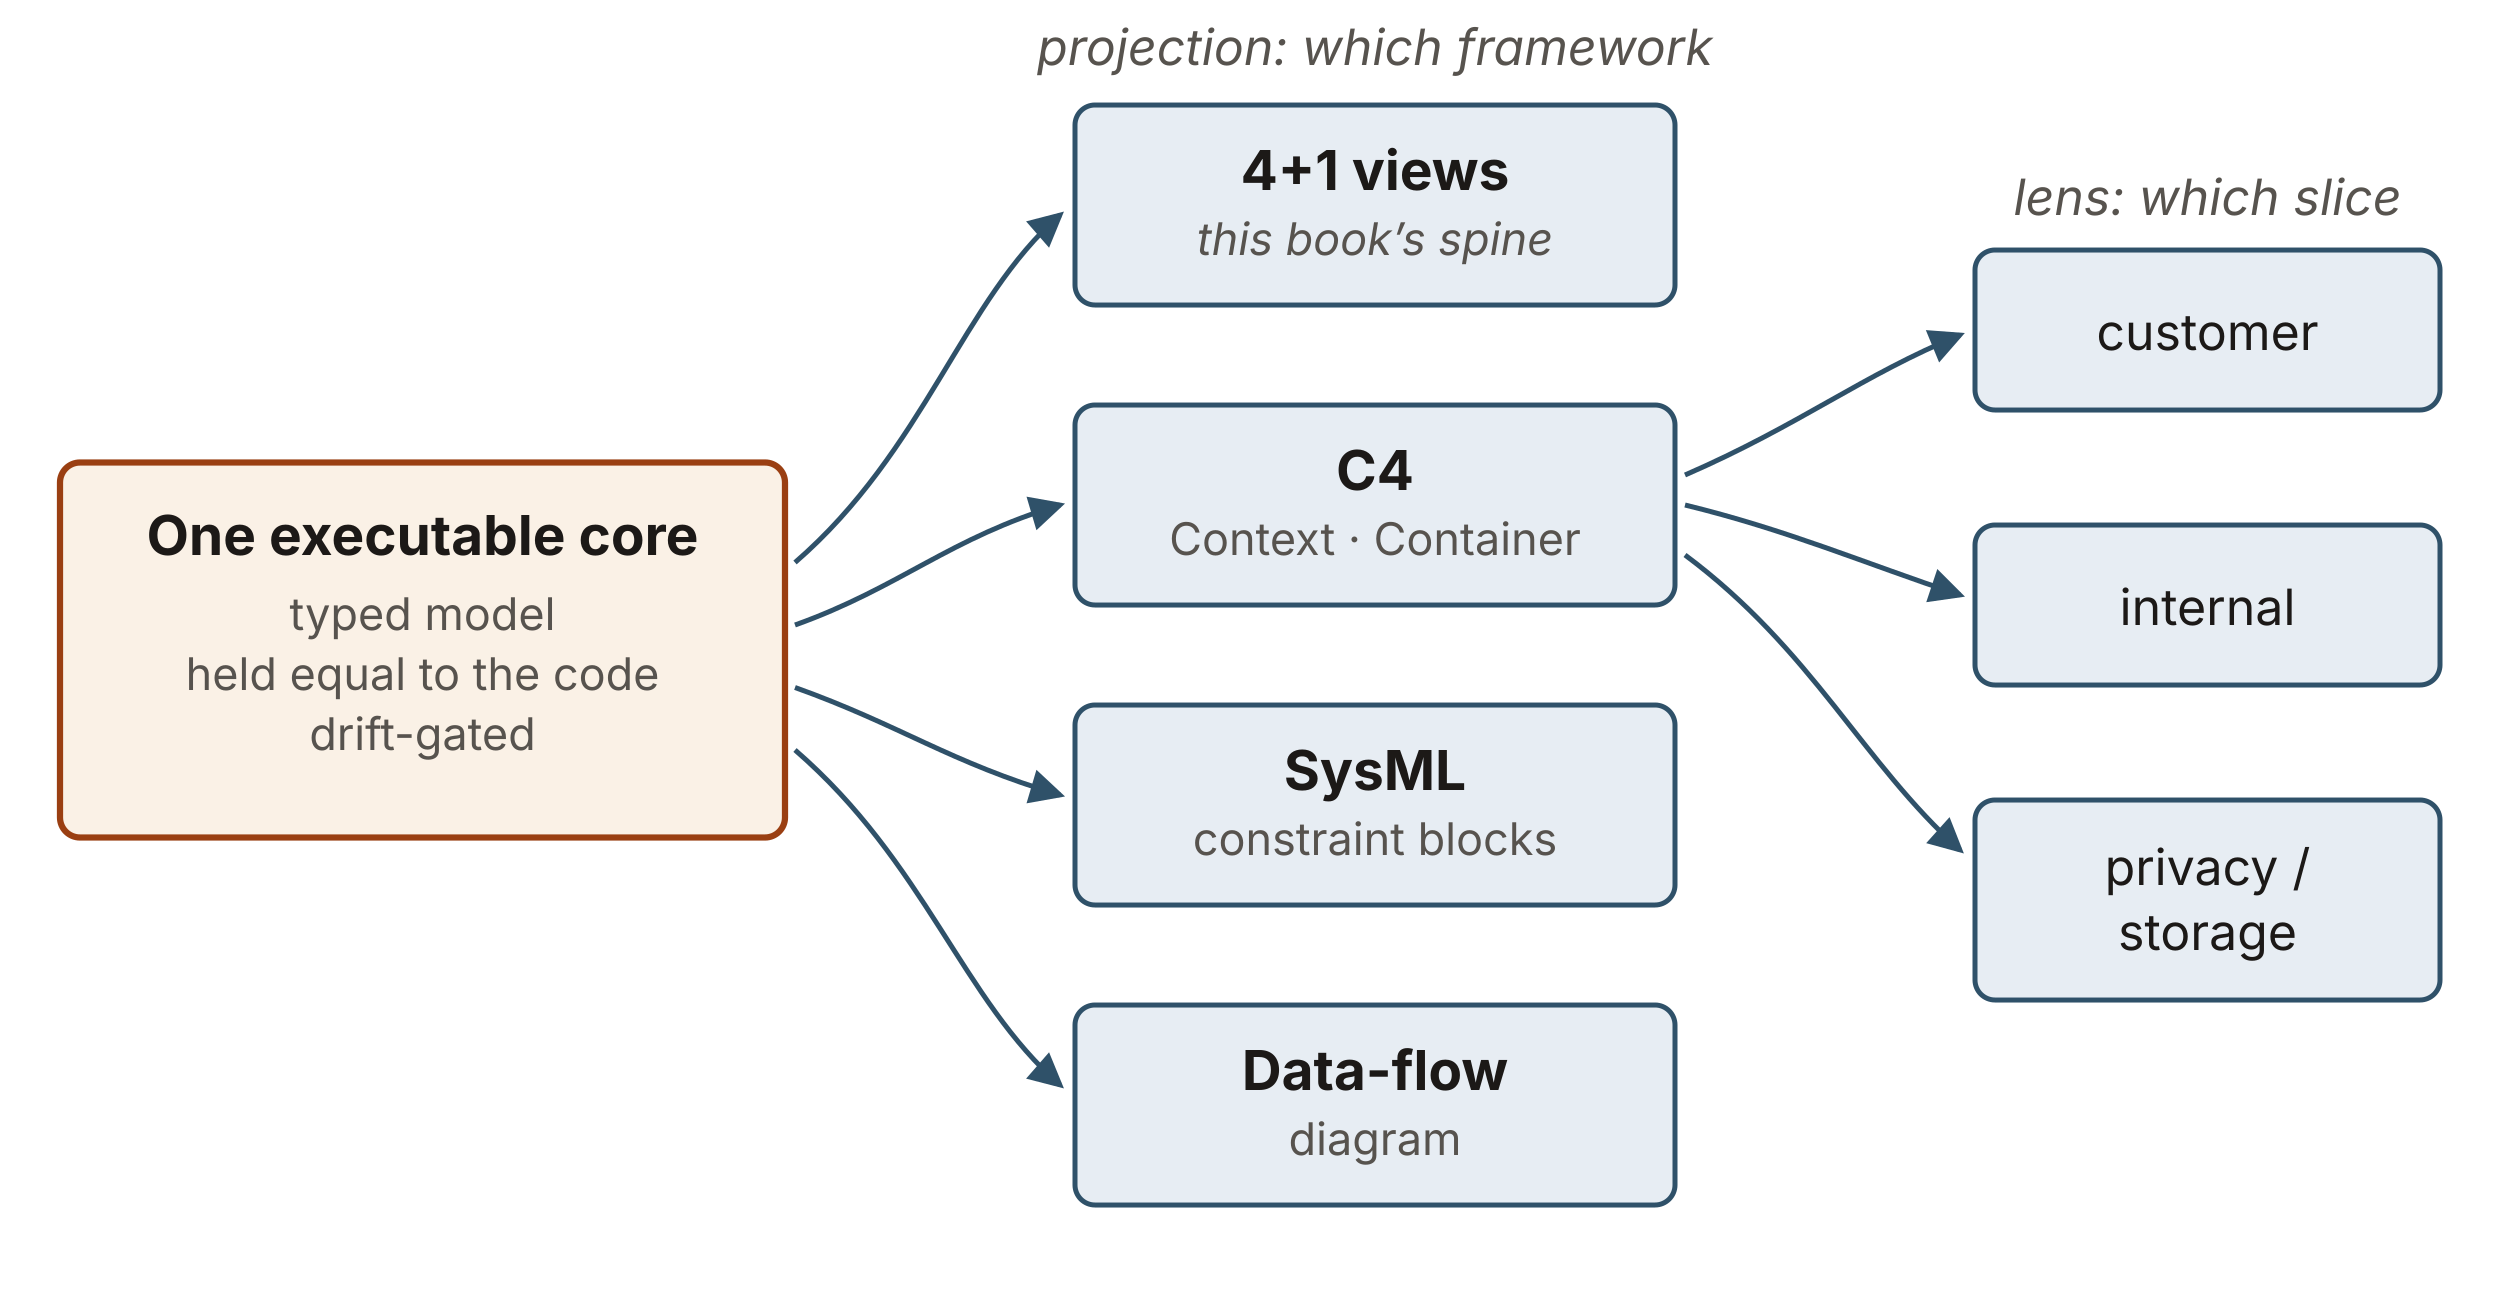
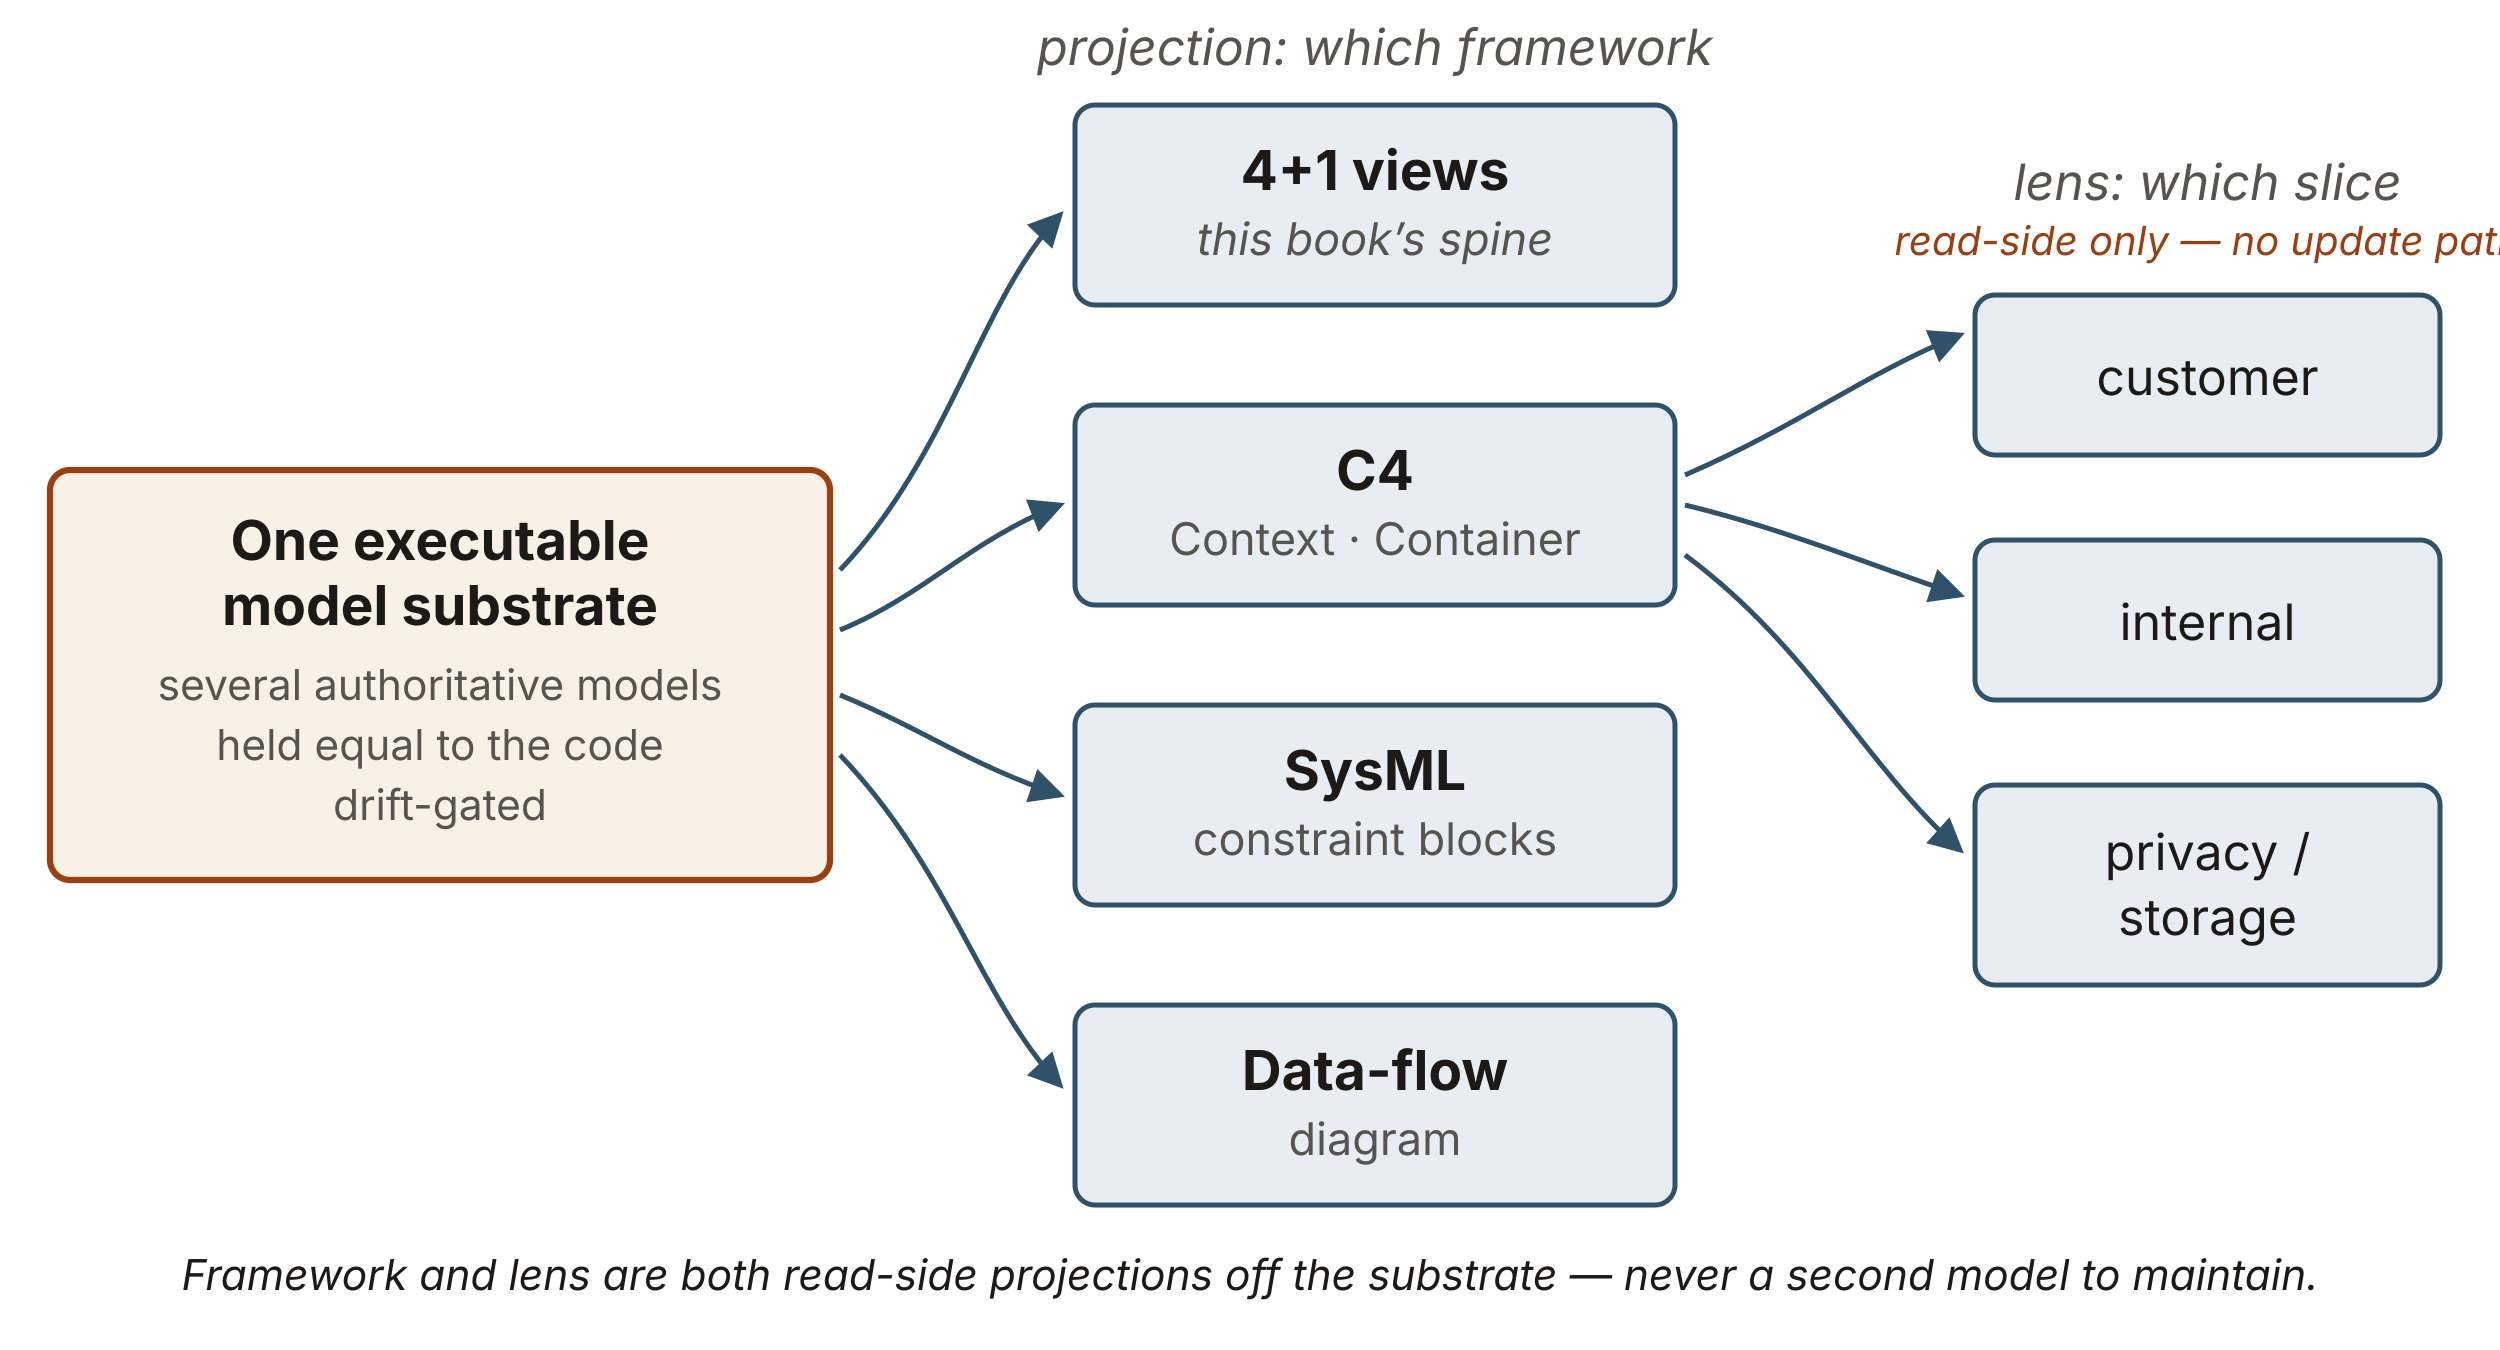
- <svg xmlns="http://www.w3.org/2000/svg" viewBox="0 0 1000 520" width="1000" height="520" role="group" aria-labelledby="paTitle paDesc" font-family="'Source Sans 3', -apple-system, 'Segoe UI', sans-serif">
+ <svg xmlns="http://www.w3.org/2000/svg" viewBox="0 0 1000 540" width="1000" height="540" role="group" aria-labelledby="paTitle paDesc" font-family="'Source Sans 3', -apple-system, 'Segoe UI', sans-serif">
  <defs>
    <marker id="pa-ah" viewBox="0 0 10 10" refX="8.5" refY="5" markerWidth="7" markerHeight="7" orient="auto-start-reverse">
      <path d="M0,0 L10,5 L0,10 z" fill="#2f5169" />
    </marker>
  </defs>
  <text x="550" y="26" text-anchor="middle" font-size="20" font-style="italic" fill="#57534e">projection: which framework</text>
-   <text x="883" y="86" text-anchor="middle" font-size="20" font-style="italic" fill="#57534e">lens: which slice</text>
-   <rect x="24" y="185" width="290" height="150" rx="8" fill="#faf1e6" stroke="#9a3f12" stroke-width="2.5" />
-   <text x="169" y="222" text-anchor="middle" font-size="22" font-weight="700" fill="#1c1917">One executable core</text>
-   <text x="169" y="252" text-anchor="middle" font-size="18" fill="#57534e">typed model</text>
-   <text x="169" y="276" text-anchor="middle" font-size="18" fill="#57534e">held equal to the code</text>
-   <text x="169" y="300" text-anchor="middle" font-size="18" fill="#57534e">drift-gated</text>
+   <text x="883" y="80" text-anchor="middle" font-size="20" font-style="italic" fill="#57534e">lens: which slice</text>
+   <text x="883" y="102" text-anchor="middle" font-size="16" font-style="italic" fill="#9a3f12">read-side only — no update path</text>
+   <rect x="20" y="188" width="312" height="164" rx="8" fill="#faf1e6" stroke="#9a3f12" stroke-width="2.5" />
+   <text x="176" y="224" text-anchor="middle" font-size="22" font-weight="700" fill="#1c1917">One executable</text>
+   <text x="176" y="250" text-anchor="middle" font-size="22" font-weight="700" fill="#1c1917">model substrate</text>
+   <text x="176" y="280" text-anchor="middle" font-size="17" fill="#57534e">several authoritative models</text>
+   <text x="176" y="304" text-anchor="middle" font-size="17" fill="#57534e">held equal to the code</text>
+   <text x="176" y="328" text-anchor="middle" font-size="17" fill="#57534e">drift-gated</text>
  <g stroke="#2f5169" stroke-width="2" fill="none">
-     <path d="M318,225 C370,180 385,120 424,86" marker-end="url(#pa-ah)" />
-     <path d="M318,250 C360,235 380,215 424,202" marker-end="url(#pa-ah)" />
-     <path d="M318,275 C360,290 380,305 424,318" marker-end="url(#pa-ah)" />
-     <path d="M318,300 C370,345 385,400 424,434" marker-end="url(#pa-ah)" />
+     <path d="M336,228 C380,182 392,120 424,86" marker-end="url(#pa-ah)" />
+     <path d="M336,252 C370,238 388,216 424,202" marker-end="url(#pa-ah)" />
+     <path d="M336,278 C370,292 388,306 424,318" marker-end="url(#pa-ah)" />
+     <path d="M336,302 C380,348 392,400 424,434" marker-end="url(#pa-ah)" />
  </g>
  <g>
    <rect x="430" y="42" width="240" height="80" rx="8" fill="#e7edf3" stroke="#2f5169" stroke-width="2" />
    <text x="550" y="76" text-anchor="middle" font-size="22" font-weight="700" fill="#1c1917">4+1 views</text>
    <text x="550" y="102" text-anchor="middle" font-size="18" font-style="italic" fill="#57534e">this book’s spine</text>
    <rect x="430" y="162" width="240" height="80" rx="8" fill="#e7edf3" stroke="#2f5169" stroke-width="2" />
    <text x="550" y="196" text-anchor="middle" font-size="22" font-weight="700" fill="#1c1917">C4</text>
    <text x="550" y="222" text-anchor="middle" font-size="18" fill="#57534e">Context · Container</text>
    <rect x="430" y="282" width="240" height="80" rx="8" fill="#e7edf3" stroke="#2f5169" stroke-width="2" />
    <text x="550" y="316" text-anchor="middle" font-size="22" font-weight="700" fill="#1c1917">SysML</text>
    <text x="550" y="342" text-anchor="middle" font-size="18" fill="#57534e">constraint blocks</text>
    <rect x="430" y="402" width="240" height="80" rx="8" fill="#e7edf3" stroke="#2f5169" stroke-width="2" />
    <text x="550" y="436" text-anchor="middle" font-size="22" font-weight="700" fill="#1c1917">Data-flow</text>
    <text x="550" y="462" text-anchor="middle" font-size="18" fill="#57534e">diagram</text>
  </g>
  <g stroke="#2f5169" stroke-width="2" fill="none">
    <path d="M674,190 C720,170 745,150 784,134" marker-end="url(#pa-ah)" />
    <path d="M674,202 C715,212 745,225 784,238" marker-end="url(#pa-ah)" />
    <path d="M674,222 C725,260 745,305 784,340" marker-end="url(#pa-ah)" />
  </g>
  <g>
-     <rect x="790" y="100" width="186" height="64" rx="8" fill="#e7edf3" stroke="#2f5169" stroke-width="2" />
-     <text x="883" y="140" text-anchor="middle" font-size="20" fill="#1c1917">customer</text>
-     <rect x="790" y="210" width="186" height="64" rx="8" fill="#e7edf3" stroke="#2f5169" stroke-width="2" />
-     <text x="883" y="250" text-anchor="middle" font-size="20" fill="#1c1917">internal</text>
-     <rect x="790" y="320" width="186" height="80" rx="8" fill="#e7edf3" stroke="#2f5169" stroke-width="2" />
-     <text x="883" y="354" text-anchor="middle" font-size="20" fill="#1c1917">privacy /</text>
-     <text x="883" y="380" text-anchor="middle" font-size="20" fill="#1c1917">storage</text>
+     <rect x="790" y="118" width="186" height="64" rx="8" fill="#e7edf3" stroke="#2f5169" stroke-width="2" />
+     <text x="883" y="158" text-anchor="middle" font-size="20" fill="#1c1917">customer</text>
+     <rect x="790" y="216" width="186" height="64" rx="8" fill="#e7edf3" stroke="#2f5169" stroke-width="2" />
+     <text x="883" y="256" text-anchor="middle" font-size="20" fill="#1c1917">internal</text>
+     <rect x="790" y="314" width="186" height="80" rx="8" fill="#e7edf3" stroke="#2f5169" stroke-width="2" />
+     <text x="883" y="348" text-anchor="middle" font-size="20" fill="#1c1917">privacy /</text>
+     <text x="883" y="374" text-anchor="middle" font-size="20" fill="#1c1917">storage</text>
  </g>
+   <text x="500" y="516" text-anchor="middle" font-size="17" font-style="italic" fill="#1c1917">Framework and lens are both read-side projections off the substrate — never a second model to maintain.</text>
</svg>
